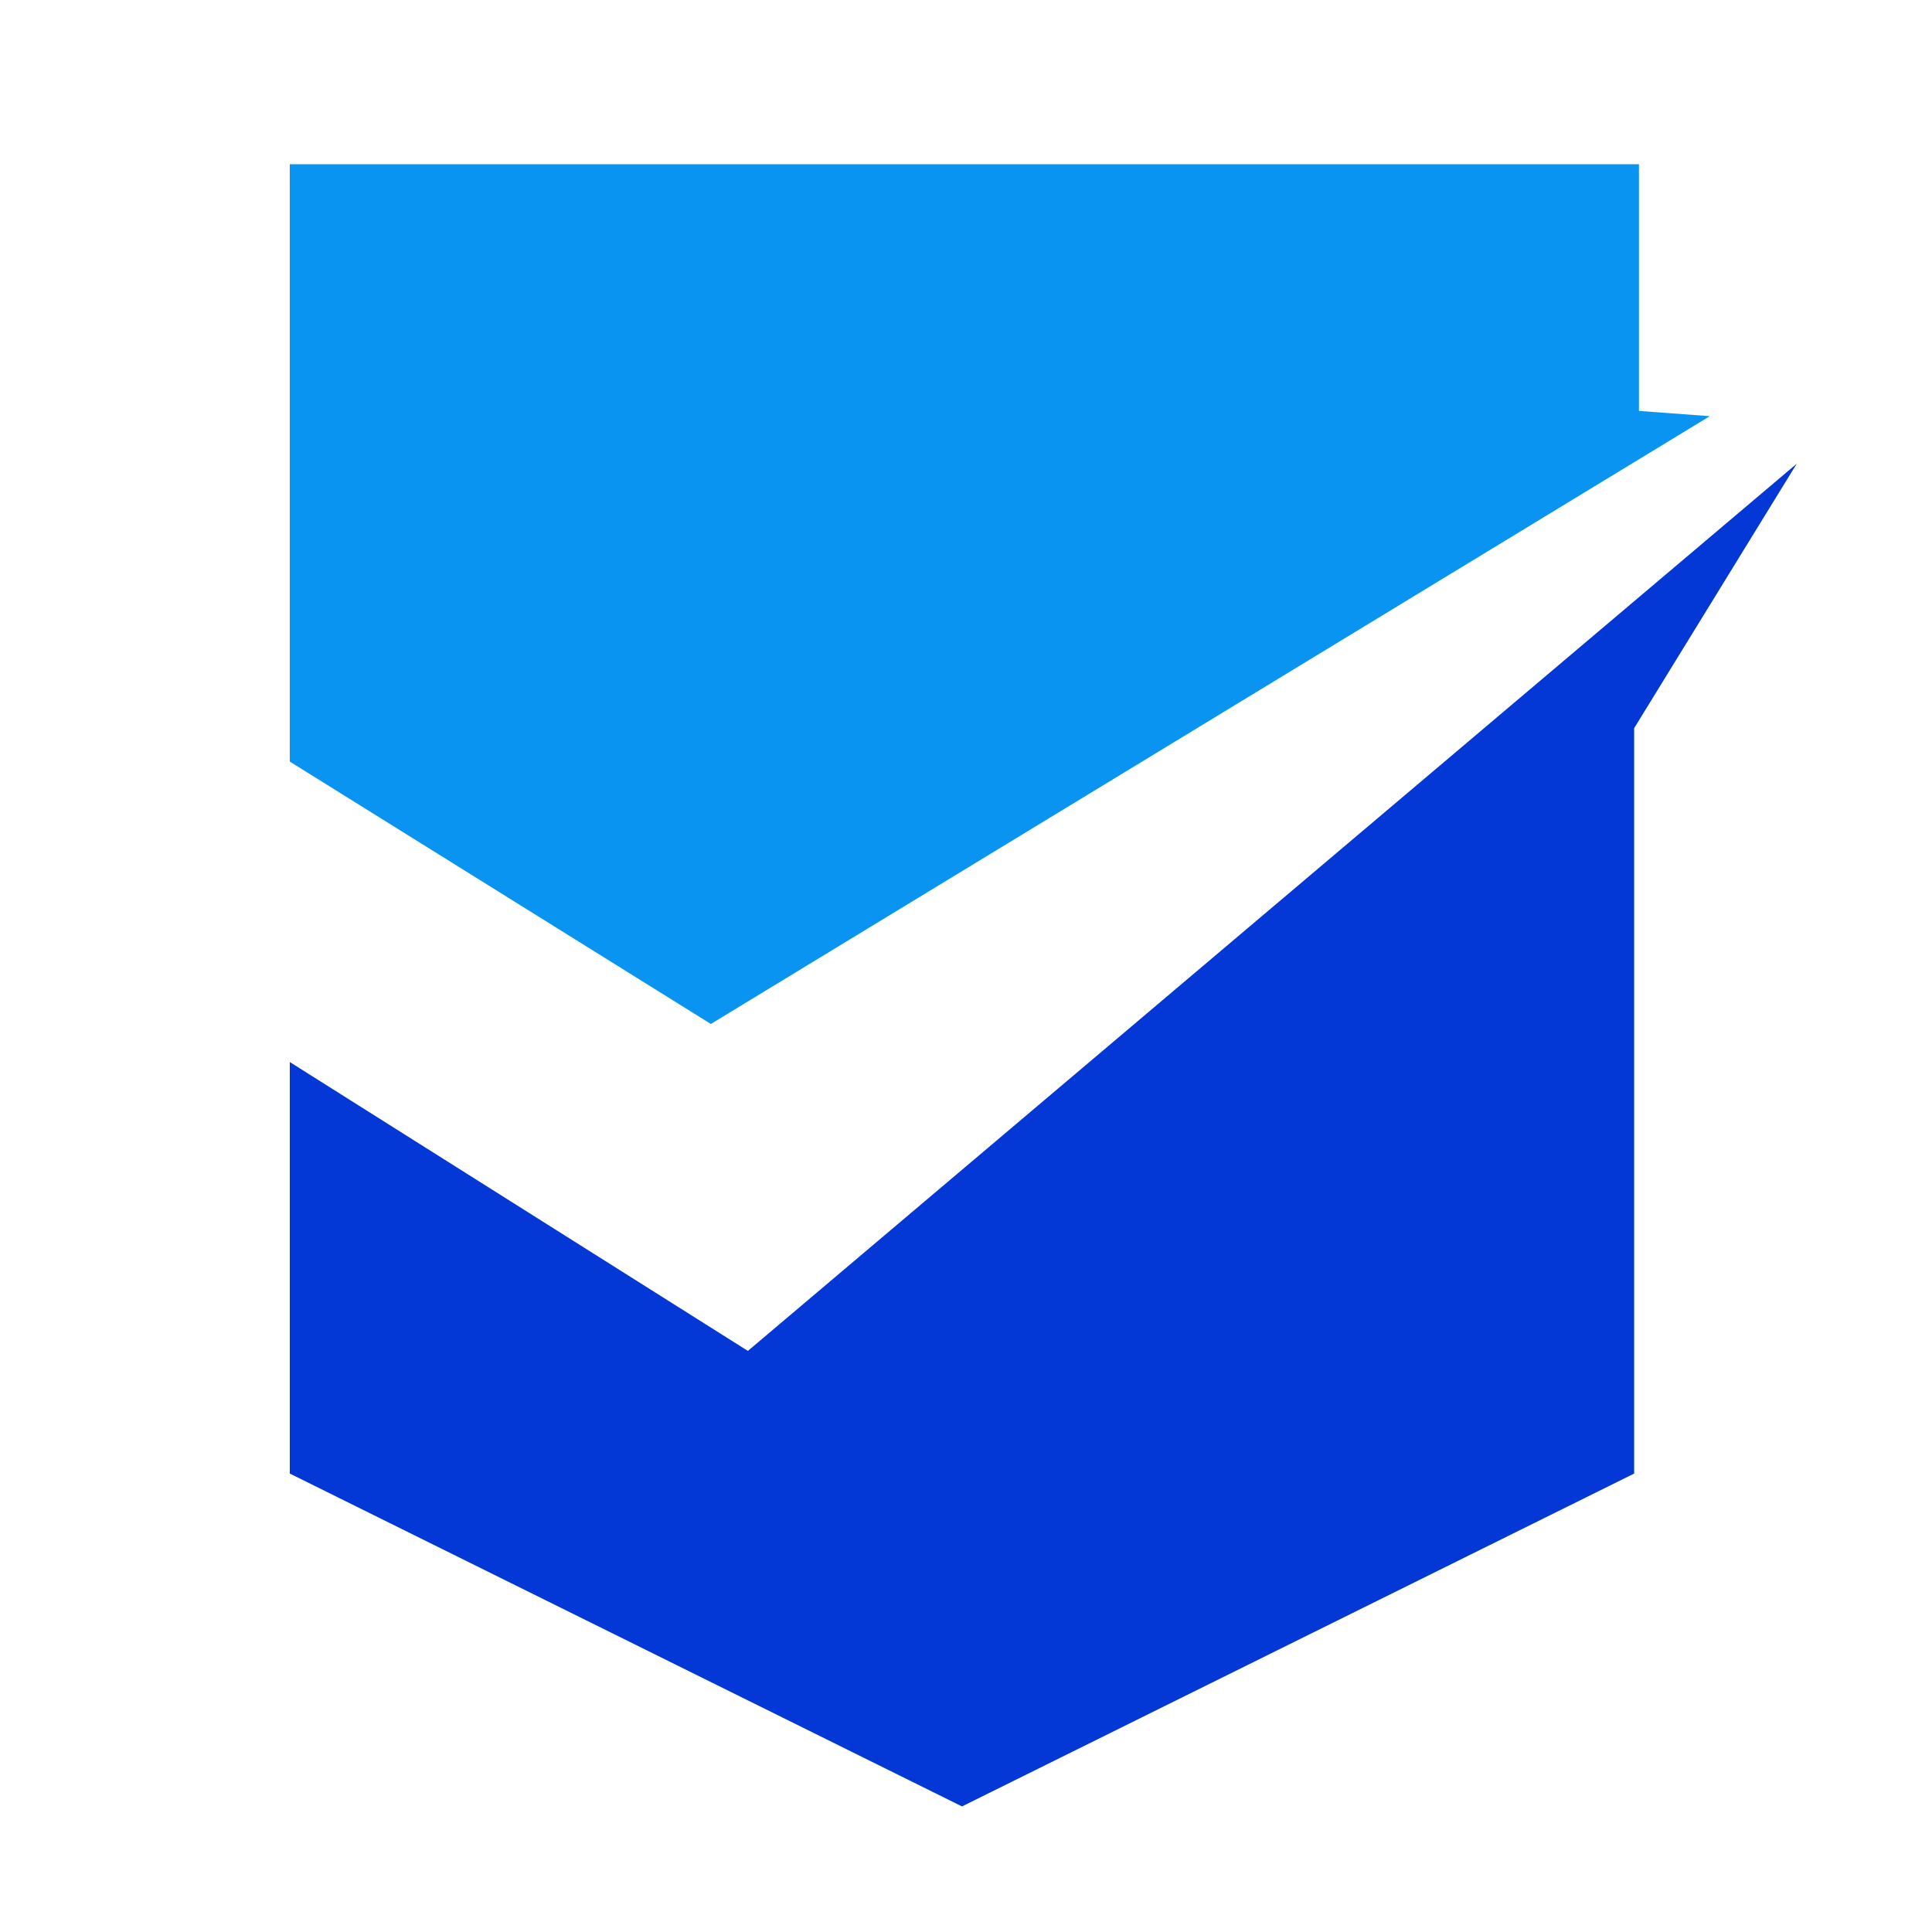
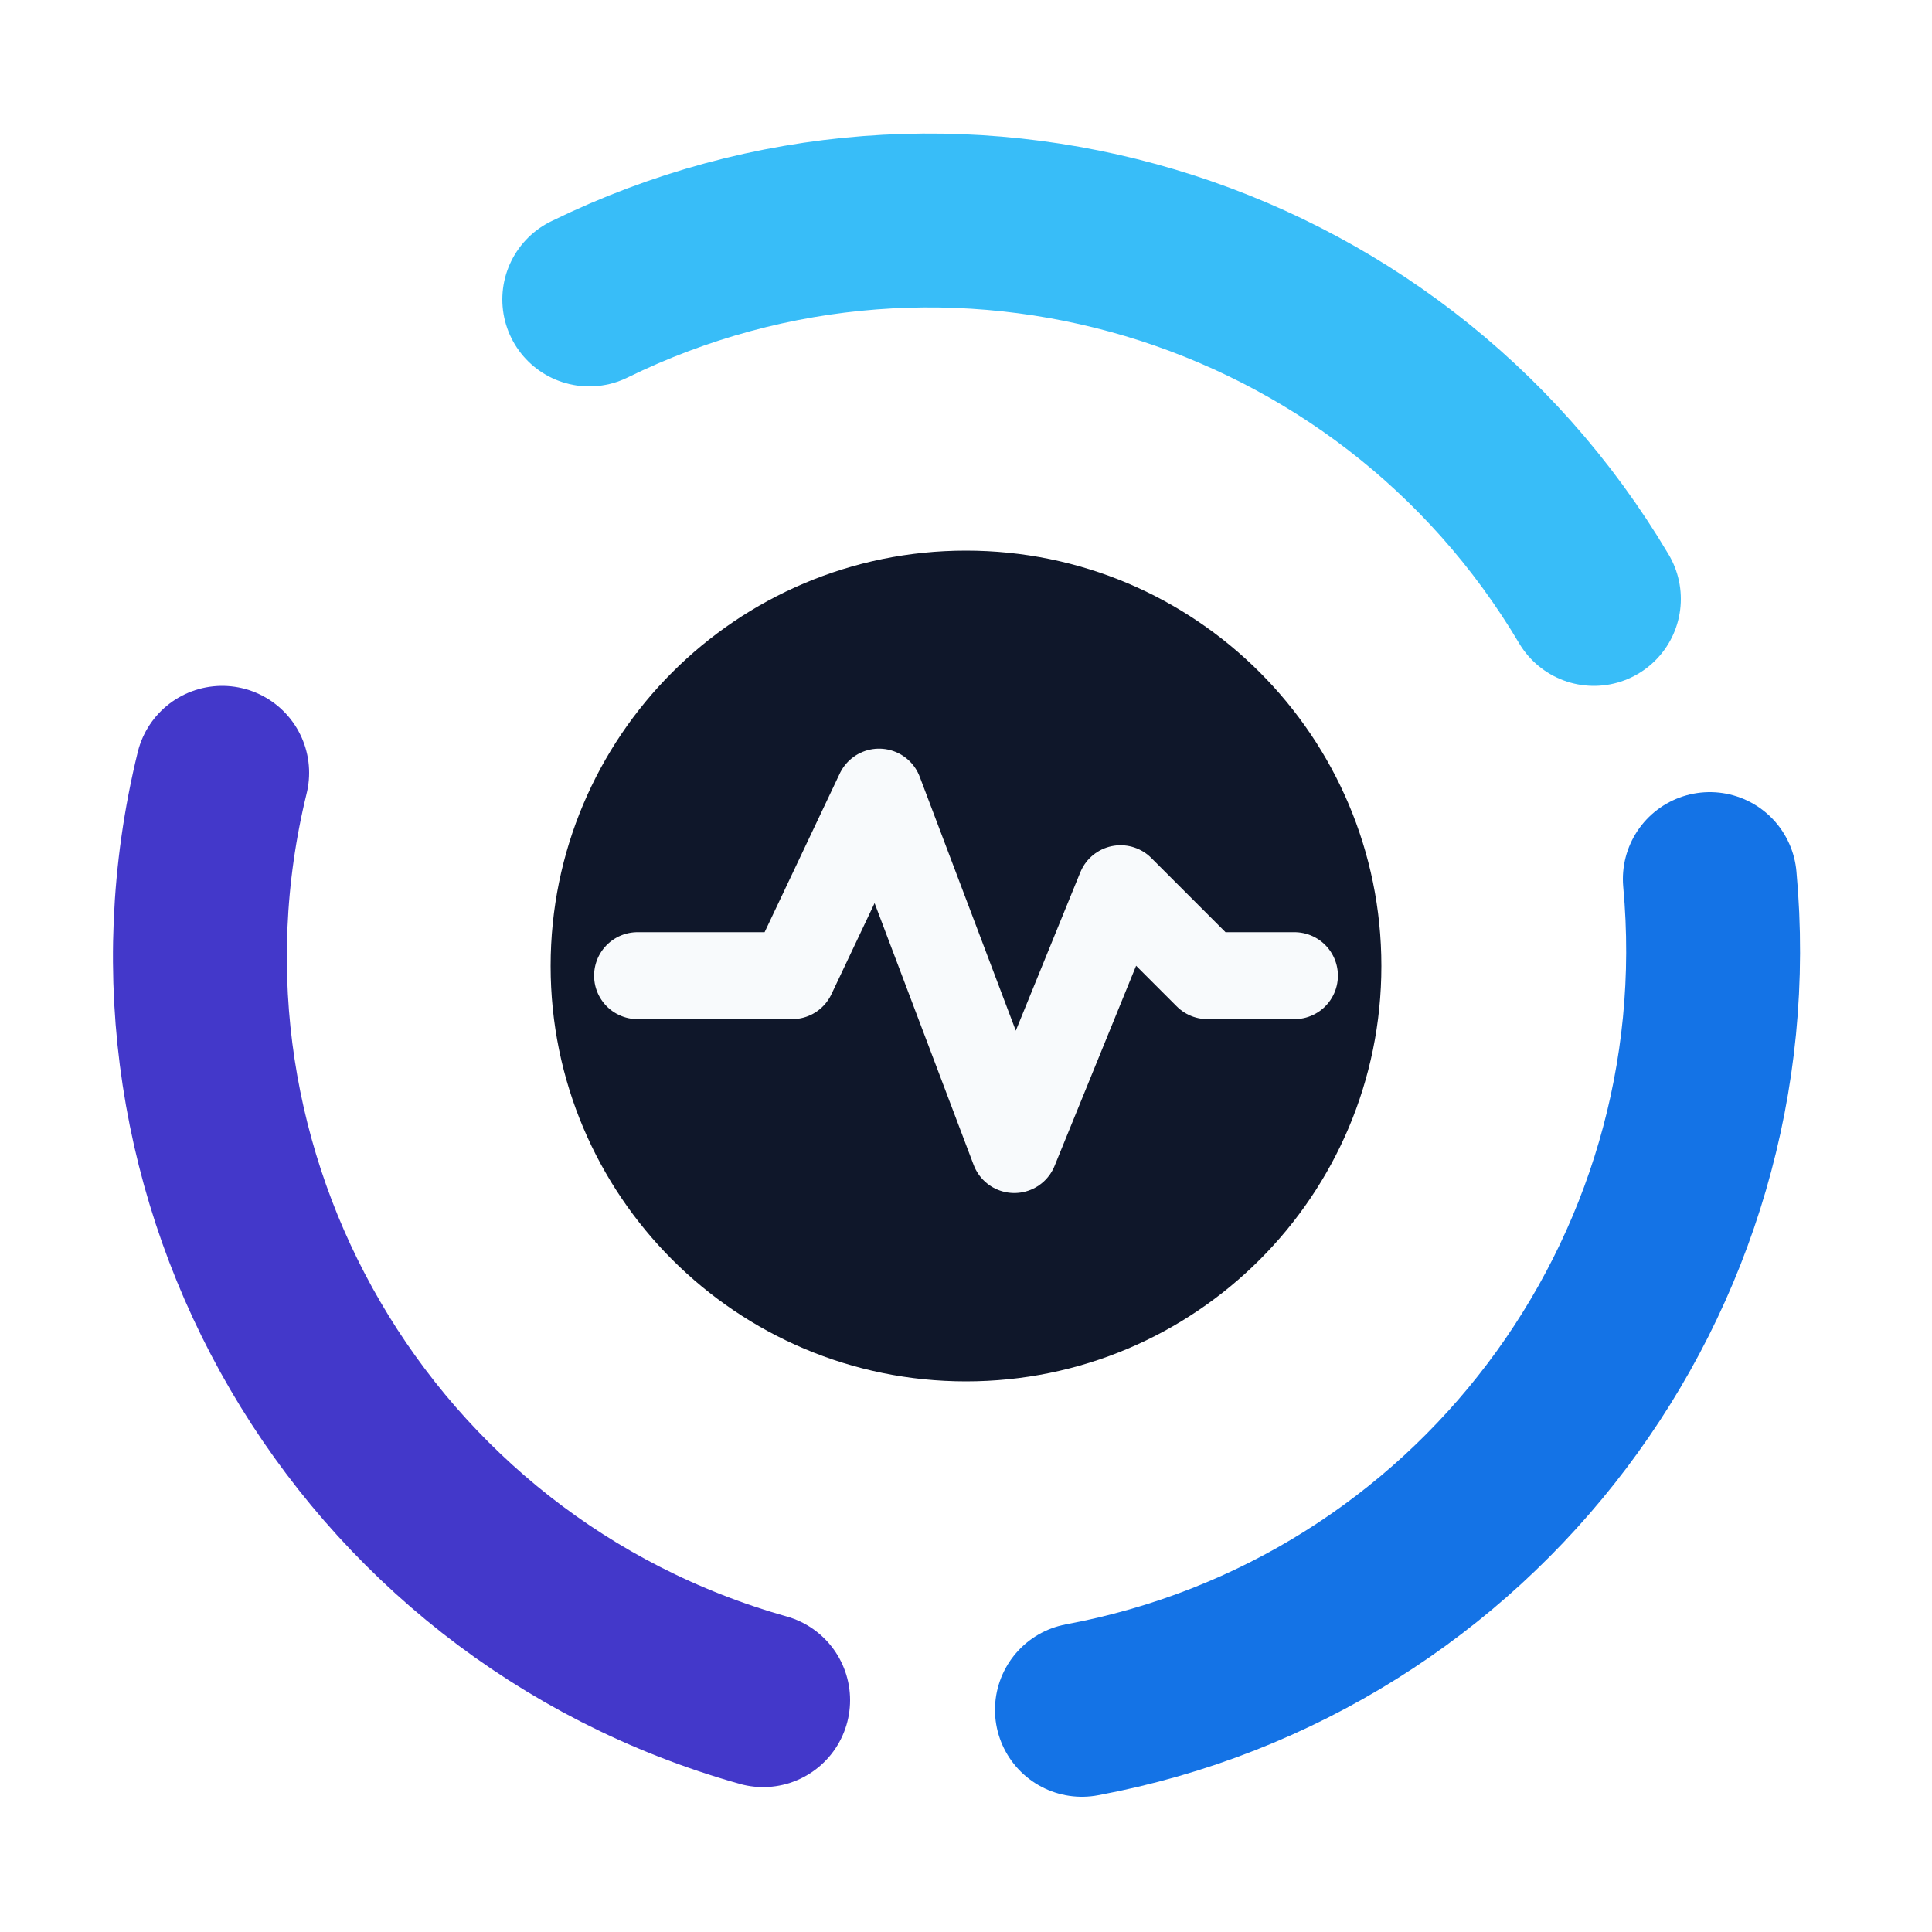
- <svg xmlns="http://www.w3.org/2000/svg" width="200" height="200">
-   <g fill="none" fill-rule="evenodd">
-     <path fill="#0A94F2" d="M30 17v61.84L73.588 106 177 43.082l-7.336-.542V17z" />
-     <path fill="#0338D6" d="M77.42 139.845L30 109.943v42.6L99.585 187l69.582-34.457V75.38L186 48z" />
+ <svg xmlns="http://www.w3.org/2000/svg" width="200" height="200" viewBox="0 0 200 200" role="img" aria-labelledby="title description">
+   <g fill="none" stroke-linecap="round" stroke-width="18">
+     <path d="M61 31A80 80 0 0 1 165 62" stroke="#38BDF8" />
+     <path d="M177 91A80 80 0 0 1 112 177" stroke="#1473E6" />
+     <path d="M79 176A80 80 0 0 1 23 80" stroke="#4338CA" />
  </g>
+   <circle cx="100" cy="100" r="43" fill="#0F172A" />
+   <path d="M66 101h16l9-19 14 37 11-27 9 9h9" fill="none" stroke="#F8FAFC" stroke-linecap="round" stroke-linejoin="round" stroke-width="9" />
</svg>
